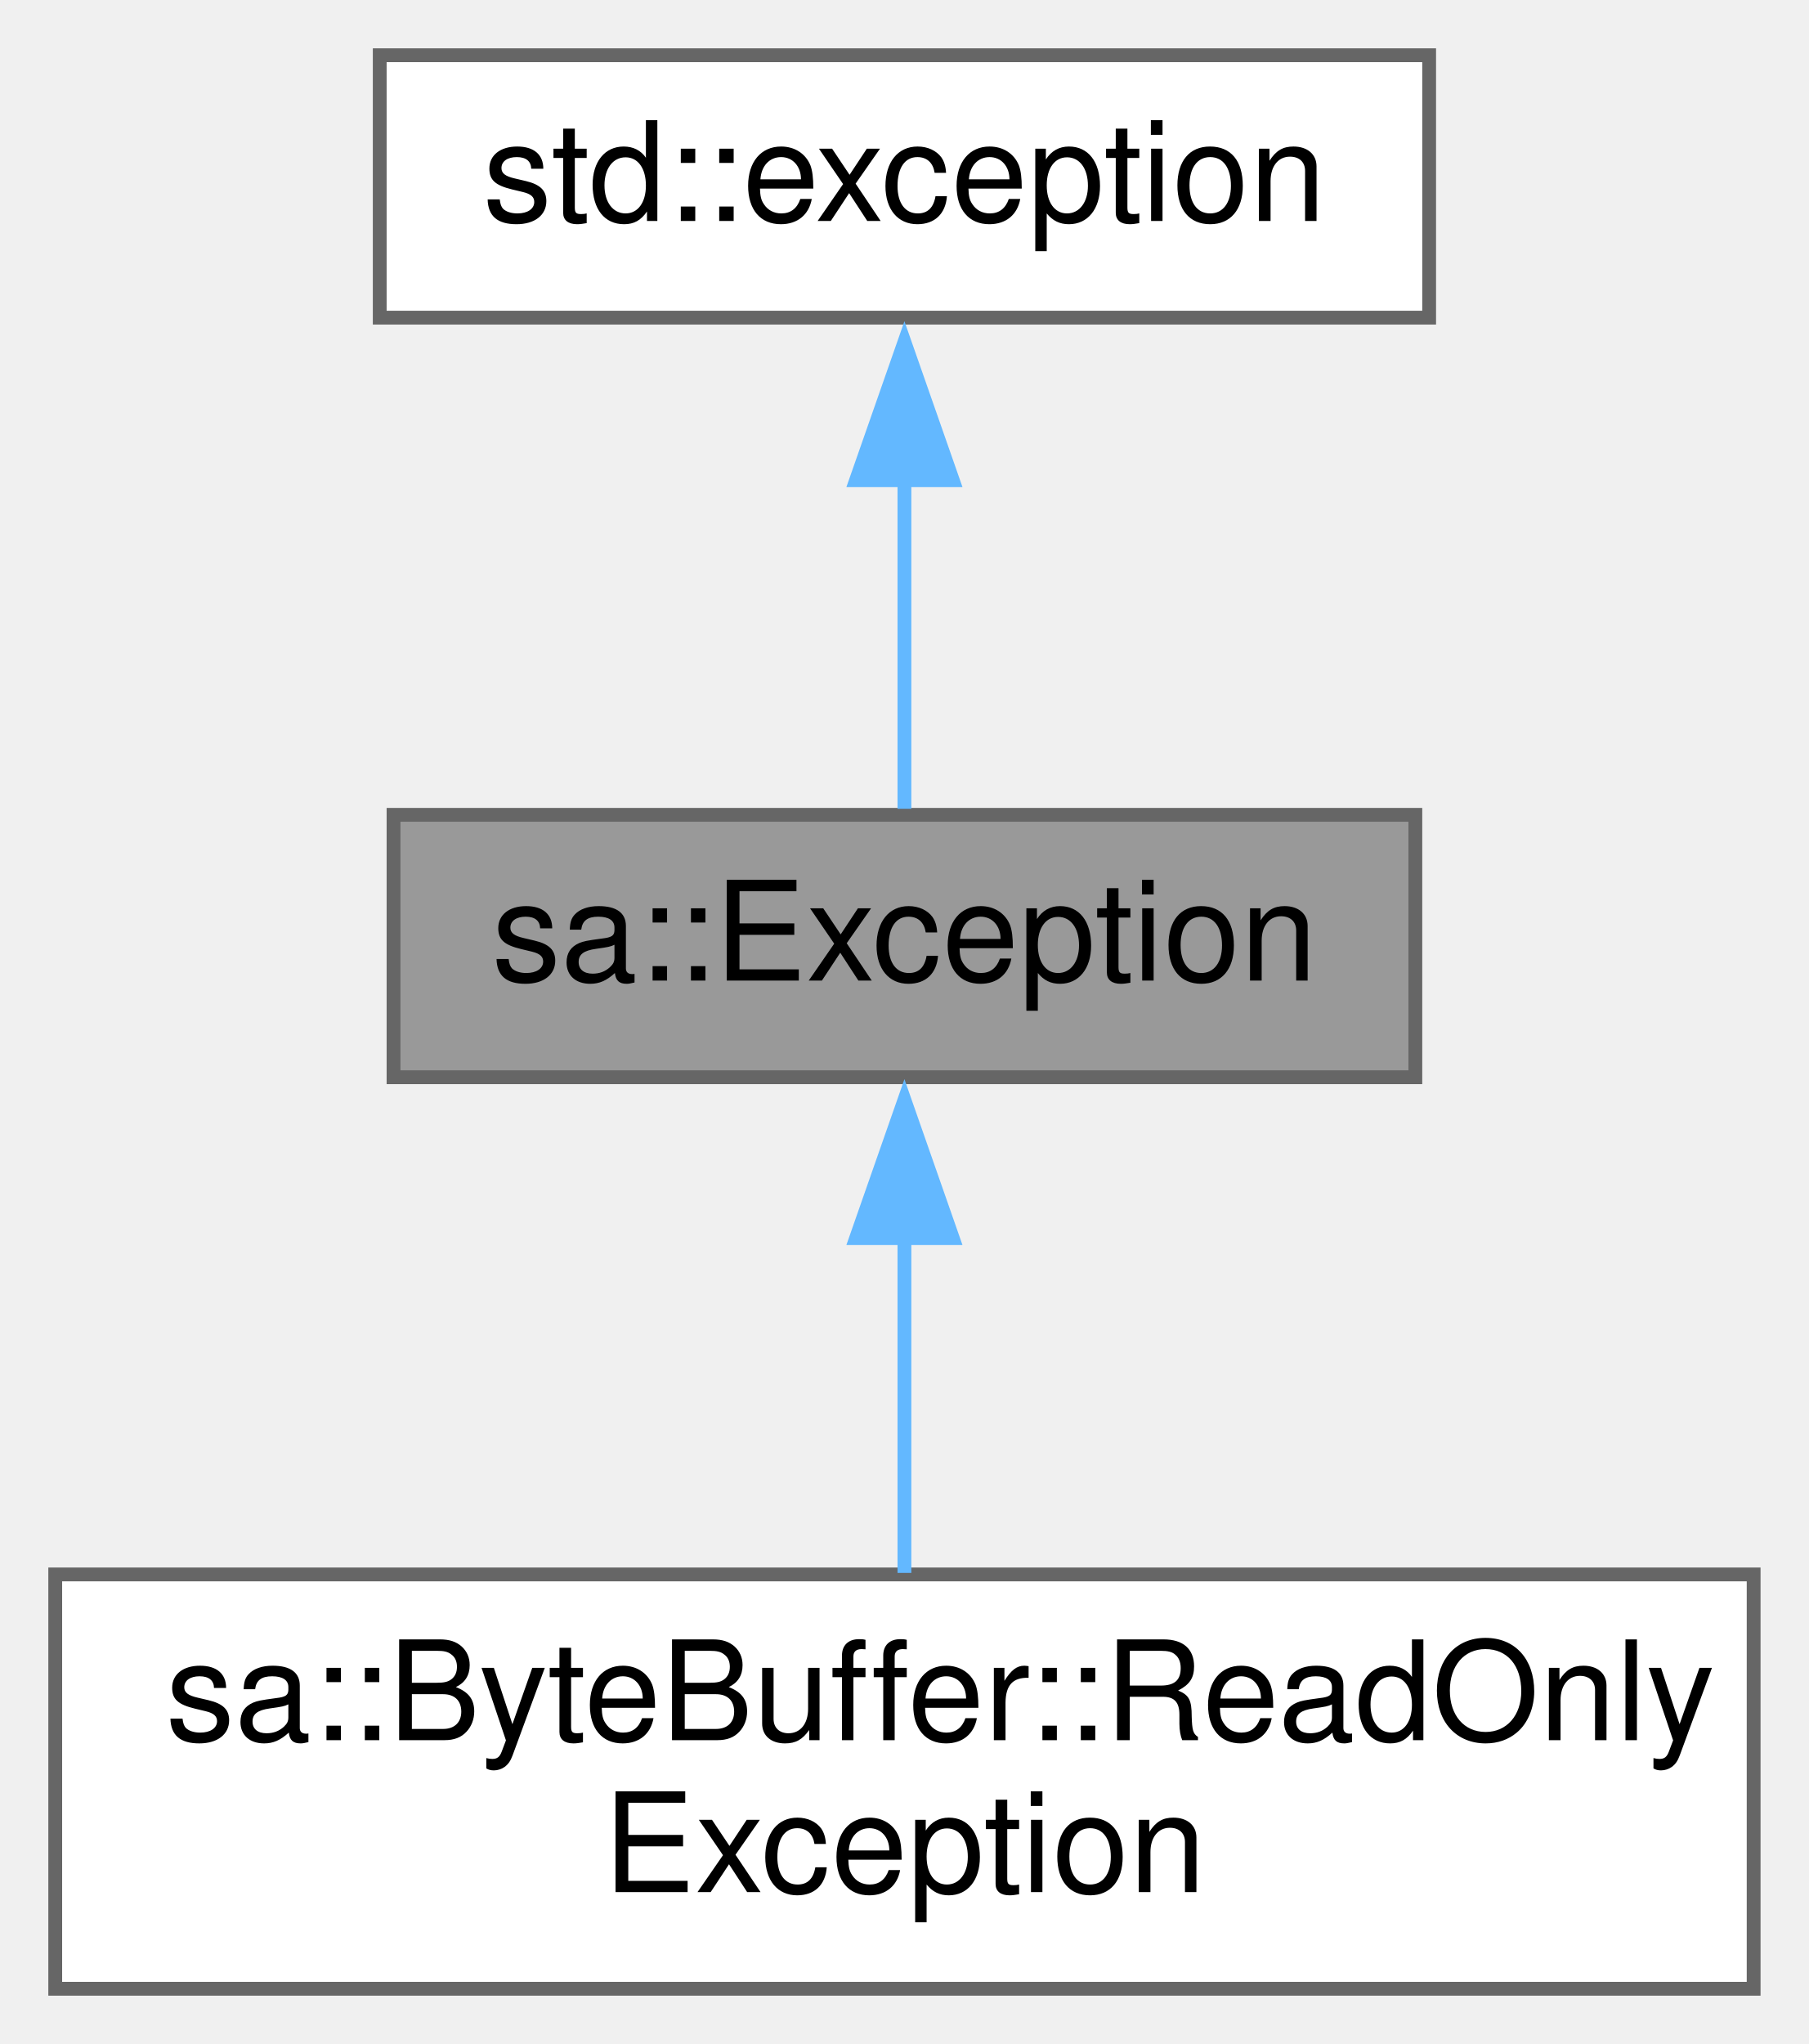
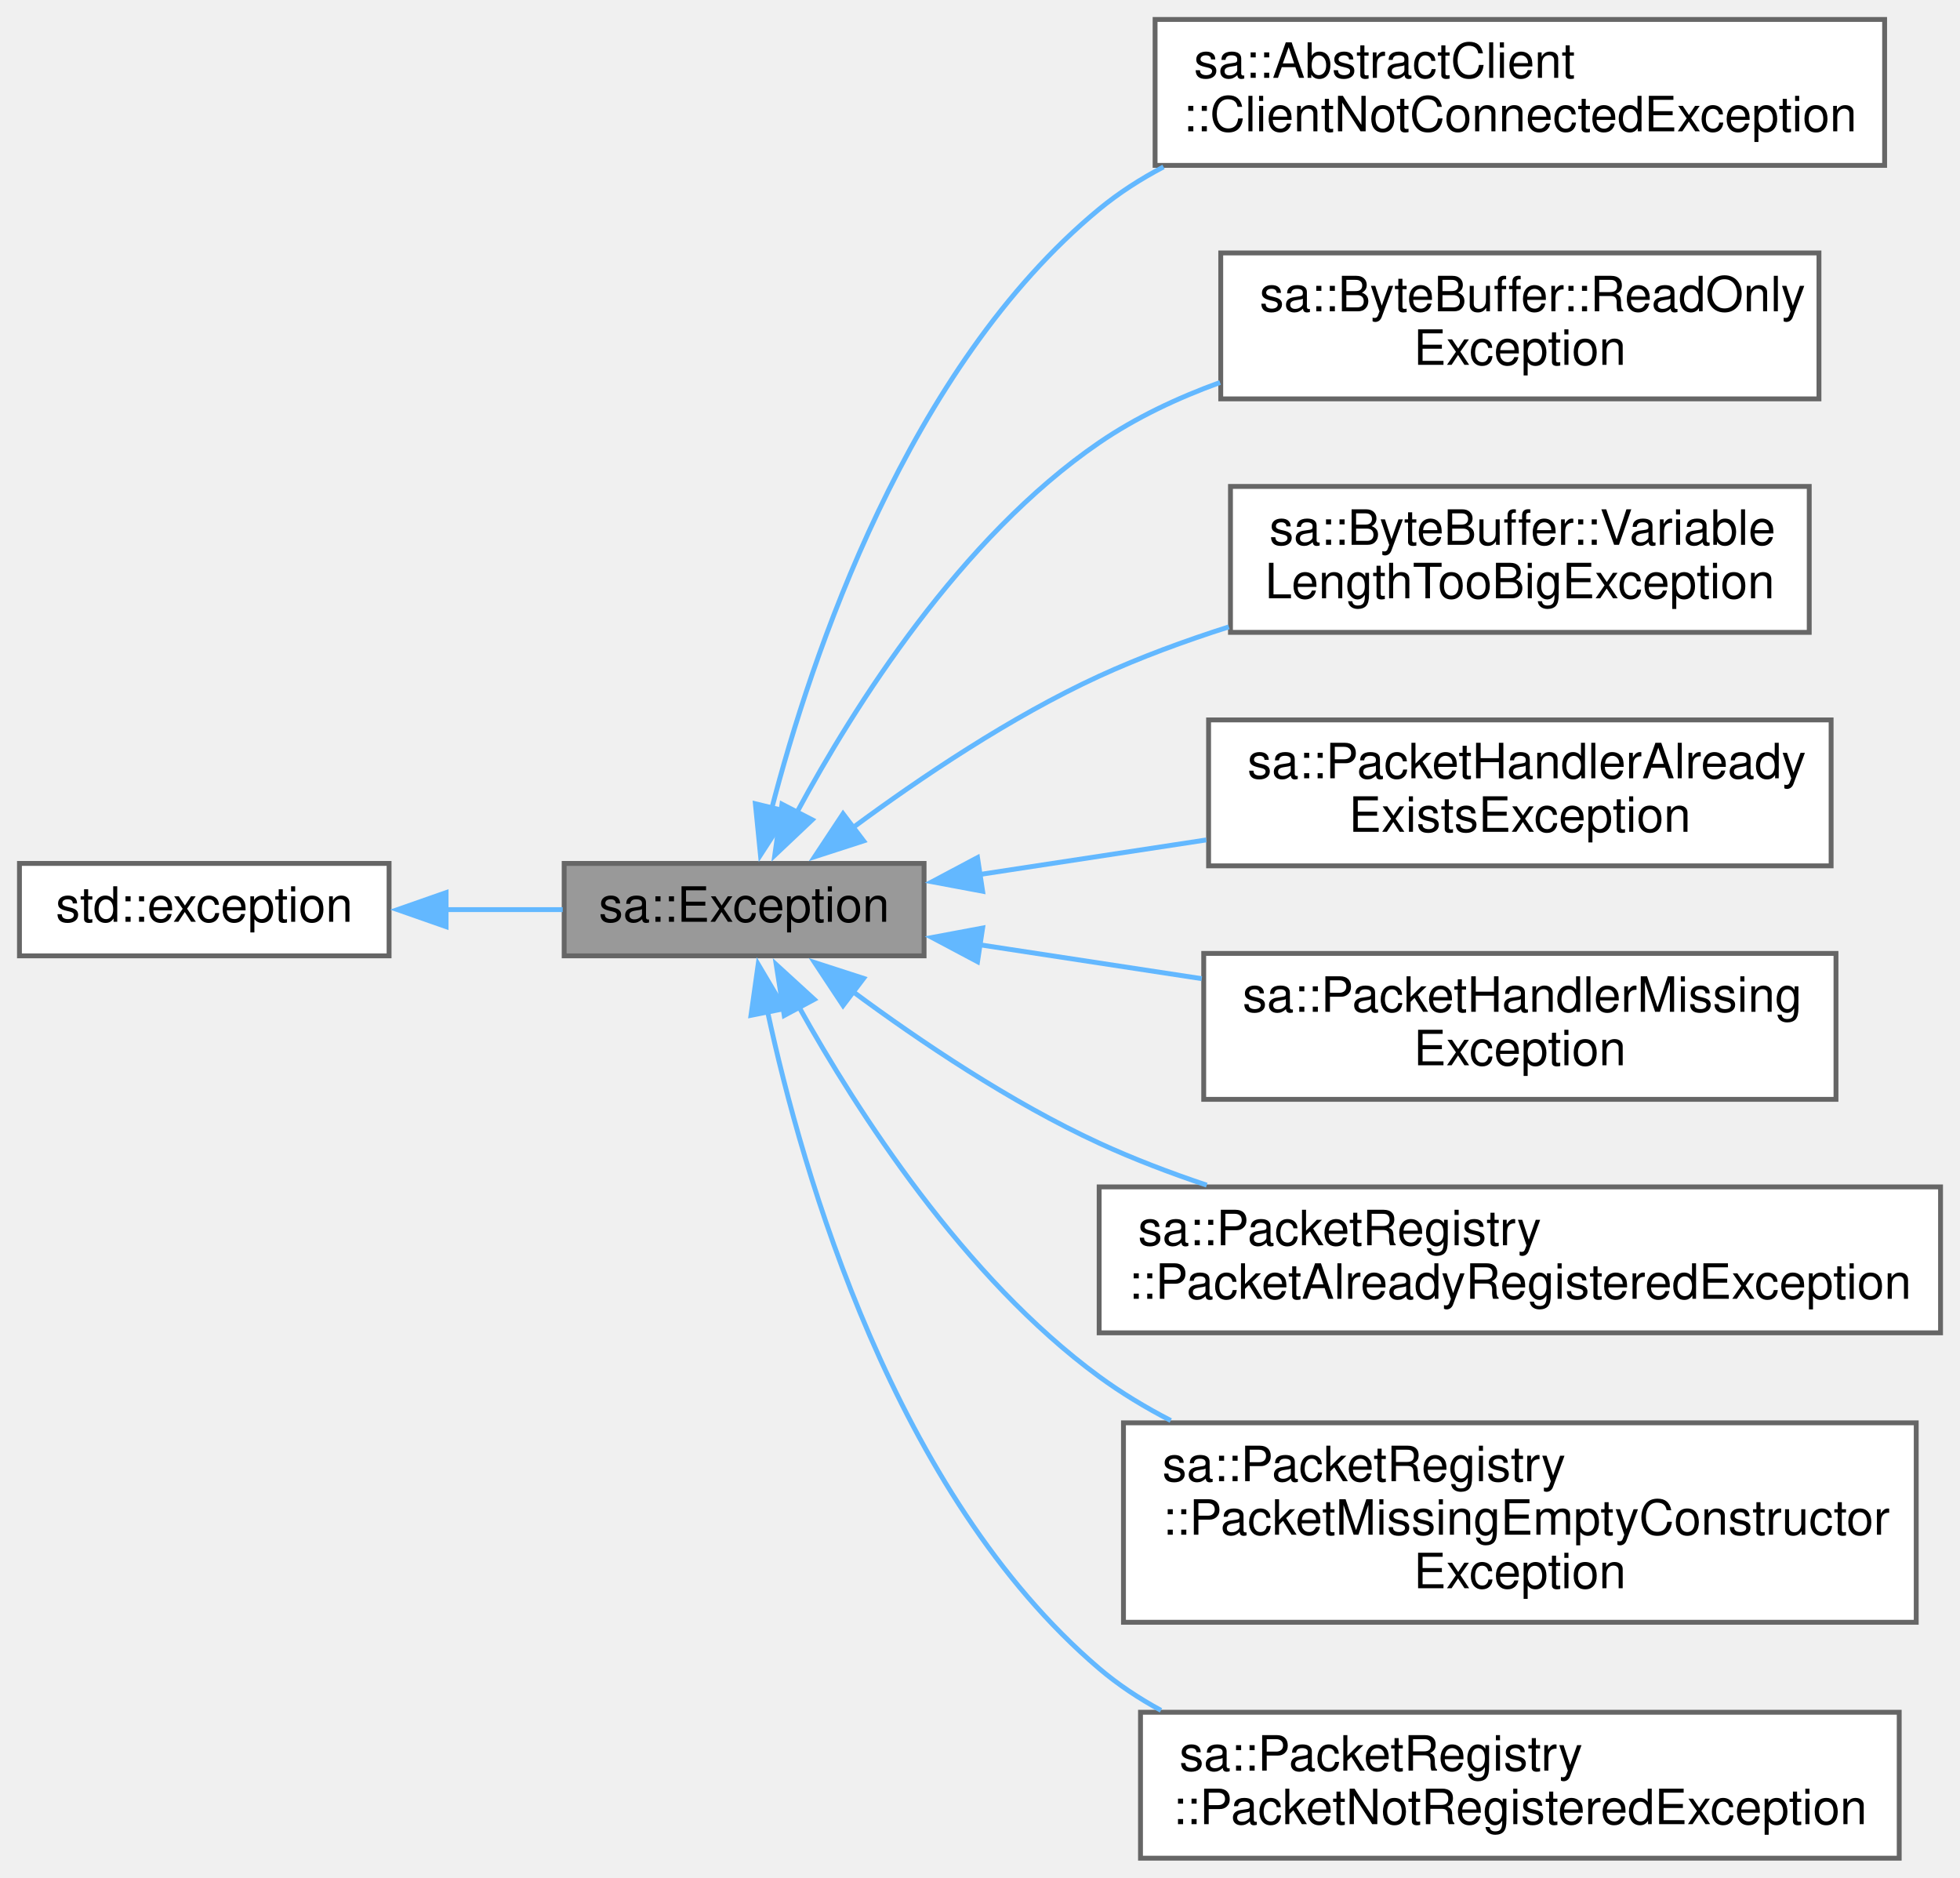
- <svg xmlns="http://www.w3.org/2000/svg" xmlns:xlink="http://www.w3.org/1999/xlink" width="131pt" height="148pt" viewBox="0.00 0.00 131.00 148.00">
-   <g id="graph0" class="graph" transform="scale(1 1) rotate(0) translate(4 144)">
+ <svg xmlns="http://www.w3.org/2000/svg" xmlns:xlink="http://www.w3.org/1999/xlink" width="403pt" height="386pt" viewBox="0.00 0.00 403.00 386.00">
+   <g id="graph0" class="graph" transform="scale(1 1) rotate(0) translate(4 382)">
    <g id="node1" class="node">
      <g id="a_node1">
        <a xlink:title="The base exception class for Saturnity.">
-           <polygon fill="#999999" stroke="#666666" points="98.5,-85 24.5,-85 24.5,-66 98.5,-66 98.5,-85" />
-           <text text-anchor="middle" x="61.5" y="-73" font-family="Helvetica,sans-Serif" font-size="10.00">sa::Exception</text>
+           <polygon fill="#999999" stroke="#666666" points="186,-204.5 112,-204.5 112,-185.5 186,-185.5 186,-204.5" />
+           <text text-anchor="middle" x="149" y="-192.5" font-family="Helvetica,sans-Serif" font-size="10.00">sa::Exception</text>
        </a>
      </g>
    </g>
    <g id="node3" class="node">
      <g id="a_node3">
-         <a xlink:href="classsa_1_1_byte_buffer_1_1_read_only_exception.html" target="_top" xlink:title="The ReadOnlyException is thrown when trying to write in a read only buffer.">
-           <polygon fill="white" stroke="#666666" points="123,-30 0,-30 0,0 123,0 123,-30" />
-           <text text-anchor="start" x="8" y="-18" font-family="Helvetica,sans-Serif" font-size="10.00">sa::ByteBuffer::ReadOnly</text>
-           <text text-anchor="middle" x="61.5" y="-7" font-family="Helvetica,sans-Serif" font-size="10.00">Exception</text>
+         <a xlink:href="classsa_1_1_abstract_client_1_1_client_not_connected_exception.html" target="_top" xlink:title="Throwed when the client is not connected to the server.">
+           <polygon fill="white" stroke="#666666" points="383.5,-378 233.5,-378 233.5,-348 383.5,-348 383.5,-378" />
+           <text text-anchor="start" x="241.5" y="-366" font-family="Helvetica,sans-Serif" font-size="10.00">sa::AbstractClient</text>
+           <text text-anchor="middle" x="308.5" y="-355" font-family="Helvetica,sans-Serif" font-size="10.00">::ClientNotConnectedException</text>
        </a>
      </g>
    </g>
    <g id="edge2" class="edge">
-       <path fill="none" stroke="#63b8ff" d="M61.5,-54.51C61.5,-46.49 61.5,-37.43 61.5,-30.11" />
-       <polygon fill="#63b8ff" stroke="#63b8ff" points="58,-54.35 61.5,-64.35 65,-54.35 58,-54.35" />
+       <path fill="none" stroke="#63b8ff" d="M154.64,-215.64C162.77,-247.01 182.62,-306.47 222,-339 226.04,-342.34 230.52,-345.21 235.24,-347.69" />
+       <polygon fill="#63b8ff" stroke="#63b8ff" points="158.12,-215.12 152.36,-206.23 151.31,-216.77 158.12,-215.12" />
+     </g>
+     <g id="node4" class="node">
+       <g id="a_node4">
+         <a xlink:href="classsa_1_1_byte_buffer_1_1_read_only_exception.html" target="_top" xlink:title="Thrown when trying to write in a read only buffer.">
+           <polygon fill="white" stroke="#666666" points="370,-330 247,-330 247,-300 370,-300 370,-330" />
+           <text text-anchor="start" x="255" y="-318" font-family="Helvetica,sans-Serif" font-size="10.00">sa::ByteBuffer::ReadOnly</text>
+           <text text-anchor="middle" x="308.5" y="-307" font-family="Helvetica,sans-Serif" font-size="10.00">Exception</text>
+         </a>
+       </g>
+     </g>
+     <g id="edge3" class="edge">
+       <path fill="none" stroke="#63b8ff" d="M159.85,-214.99C171.65,-236.87 193.46,-271.45 222,-291 229.51,-296.14 238.09,-300.19 246.86,-303.37" />
+       <polygon fill="#63b8ff" stroke="#63b8ff" points="163,-213.47 155.3,-206.19 156.78,-216.68 163,-213.47" />
+     </g>
+     <g id="node5" class="node">
+       <g id="a_node5">
+         <a xlink:href="classsa_1_1_byte_buffer_1_1_variable_length_too_big_exception.html" target="_top" xlink:title="Throw when a variable length type is too big.">
+           <polygon fill="white" stroke="#666666" points="368,-282 249,-282 249,-252 368,-252 368,-282" />
+           <text text-anchor="start" x="257" y="-270" font-family="Helvetica,sans-Serif" font-size="10.00">sa::ByteBuffer::Variable</text>
+           <text text-anchor="middle" x="308.5" y="-259" font-family="Helvetica,sans-Serif" font-size="10.00">LengthTooBigException</text>
+         </a>
+       </g>
+     </g>
+     <g id="edge4" class="edge">
+       <path fill="none" stroke="#63b8ff" d="M171.39,-211.87C185.18,-222.07 203.88,-234.67 222,-243 230.41,-246.86 239.57,-250.23 248.67,-253.13" />
+       <polygon fill="#63b8ff" stroke="#63b8ff" points="173.57,-209.13 163.49,-205.87 169.34,-214.71 173.57,-209.13" />
+     </g>
+     <g id="node6" class="node">
+       <g id="a_node6">
+         <a xlink:href="classsa_1_1_packet_handler_already_exists_exception.html" target="_top" xlink:title="Thrown when a packet handler already exists.">
+           <polygon fill="white" stroke="#666666" points="372.5,-234 244.5,-234 244.5,-204 372.5,-204 372.5,-234" />
+           <text text-anchor="start" x="252.5" y="-222" font-family="Helvetica,sans-Serif" font-size="10.00">sa::PacketHandlerAlready</text>
+           <text text-anchor="middle" x="308.5" y="-211" font-family="Helvetica,sans-Serif" font-size="10.00">ExistsException</text>
+         </a>
+       </g>
+     </g>
+     <g id="edge5" class="edge">
+       <path fill="none" stroke="#63b8ff" d="M197.46,-202.23C212.11,-204.46 228.48,-206.96 244.03,-209.33" />
+       <polygon fill="#63b8ff" stroke="#63b8ff" points="198.04,-198.78 187.63,-200.73 196.99,-205.7 198.04,-198.78" />
+     </g>
+     <g id="node7" class="node">
+       <g id="a_node7">
+         <a xlink:href="classsa_1_1_packet_handler_missing_exception.html" target="_top" xlink:title="Thrown when a packet handler is missing.">
+           <polygon fill="white" stroke="#666666" points="373.5,-186 243.5,-186 243.5,-156 373.5,-156 373.5,-186" />
+           <text text-anchor="start" x="251.5" y="-174" font-family="Helvetica,sans-Serif" font-size="10.00">sa::PacketHandlerMissing</text>
+           <text text-anchor="middle" x="308.5" y="-163" font-family="Helvetica,sans-Serif" font-size="10.00">Exception</text>
+         </a>
+       </g>
+     </g>
+     <g id="edge6" class="edge">
+       <path fill="none" stroke="#63b8ff" d="M197.28,-187.8C211.68,-185.6 227.76,-183.15 243.09,-180.81" />
+       <polygon fill="#63b8ff" stroke="#63b8ff" points="196.99,-184.3 187.63,-189.27 198.04,-191.22 196.99,-184.3" />
+     </g>
+     <g id="node8" class="node">
+       <g id="a_node8">
+         <a xlink:href="classsa_1_1_packet_registry_1_1_packet_already_registered_exception.html" target="_top" xlink:title="Thrown when a packet is already registered.">
+           <polygon fill="white" stroke="#666666" points="395,-138 222,-138 222,-108 395,-108 395,-138" />
+           <text text-anchor="start" x="230" y="-126" font-family="Helvetica,sans-Serif" font-size="10.00">sa::PacketRegistry</text>
+           <text text-anchor="middle" x="308.5" y="-115" font-family="Helvetica,sans-Serif" font-size="10.00">::PacketAlreadyRegisteredException</text>
+         </a>
+       </g>
+     </g>
+     <g id="edge7" class="edge">
+       <path fill="none" stroke="#63b8ff" d="M171.39,-178.13C185.18,-167.93 203.88,-155.33 222,-147 229,-143.78 236.53,-140.9 244.12,-138.36" />
+       <polygon fill="#63b8ff" stroke="#63b8ff" points="169.34,-175.29 163.49,-184.13 173.57,-180.87 169.34,-175.29" />
+     </g>
+     <g id="node9" class="node">
+       <g id="a_node9">
+         <a xlink:href="classsa_1_1_packet_registry_1_1_packet_missing_empty_constructor_exception.html" target="_top" xlink:title="Thrown when a packet is missing an empty constructor.">
+           <polygon fill="white" stroke="#666666" points="390,-89.5 227,-89.5 227,-48.5 390,-48.5 390,-89.5" />
+           <text text-anchor="start" x="235" y="-77.5" font-family="Helvetica,sans-Serif" font-size="10.00">sa::PacketRegistry</text>
+           <text text-anchor="start" x="235" y="-66.5" font-family="Helvetica,sans-Serif" font-size="10.00">::PacketMissingEmptyConstructor</text>
+           <text text-anchor="middle" x="308.5" y="-55.5" font-family="Helvetica,sans-Serif" font-size="10.00">Exception</text>
+         </a>
+       </g>
+     </g>
+     <g id="edge8" class="edge">
+       <path fill="none" stroke="#63b8ff" d="M160.27,-175.01C172.32,-153.41 194.24,-119.34 222,-99 226.57,-95.65 231.54,-92.65 236.72,-89.97" />
+       <polygon fill="#63b8ff" stroke="#63b8ff" points="157.25,-173.24 155.6,-183.7 163.42,-176.55 157.25,-173.24" />
+     </g>
+     <g id="node10" class="node">
+       <g id="a_node10">
+         <a xlink:href="classsa_1_1_packet_registry_1_1_packet_not_registered_exception.html" target="_top" xlink:title="Thrown when a packet is not registered.">
+           <polygon fill="white" stroke="#666666" points="386.5,-30 230.5,-30 230.5,0 386.5,0 386.5,-30" />
+           <text text-anchor="start" x="238.5" y="-18" font-family="Helvetica,sans-Serif" font-size="10.00">sa::PacketRegistry</text>
+           <text text-anchor="middle" x="308.5" y="-7" font-family="Helvetica,sans-Serif" font-size="10.00">::PacketNotRegisteredException</text>
+         </a>
+       </g>
+     </g>
+     <g id="edge9" class="edge">
+       <path fill="none" stroke="#63b8ff" d="M153.81,-174.1C161.04,-140.56 179.93,-74.87 222,-39 225.87,-35.7 230.17,-32.85 234.71,-30.39" />
+       <polygon fill="#63b8ff" stroke="#63b8ff" points="150.41,-173.27 151.89,-183.76 157.28,-174.64 150.41,-173.27" />
    </g>
    <g id="node2" class="node">
      <g id="a_node2">
        <a xlink:title=" ">
-           <polygon fill="white" stroke="#666666" points="99.5,-140 23.5,-140 23.5,-121 99.5,-121 99.5,-140" />
-           <text text-anchor="middle" x="61.5" y="-128" font-family="Helvetica,sans-Serif" font-size="10.00">std::exception</text>
+           <polygon fill="white" stroke="#666666" points="76,-204.5 0,-204.5 0,-185.5 76,-185.5 76,-204.5" />
+           <text text-anchor="middle" x="38" y="-192.5" font-family="Helvetica,sans-Serif" font-size="10.00">std::exception</text>
        </a>
      </g>
    </g>
    <g id="edge1" class="edge">
-       <path fill="none" stroke="#63b8ff" d="M61.5,-109.35C61.5,-101.1 61.5,-91.97 61.5,-85.44" />
-       <polygon fill="#63b8ff" stroke="#63b8ff" points="58,-109.23 61.5,-119.23 65,-109.23 58,-109.23" />
+       <path fill="none" stroke="#63b8ff" d="M87.5,-195C95.63,-195 103.94,-195 111.7,-195" />
+       <polygon fill="#63b8ff" stroke="#63b8ff" points="87.72,-191.5 77.72,-195 87.72,-198.5 87.72,-191.5" />
    </g>
  </g>
</svg>
